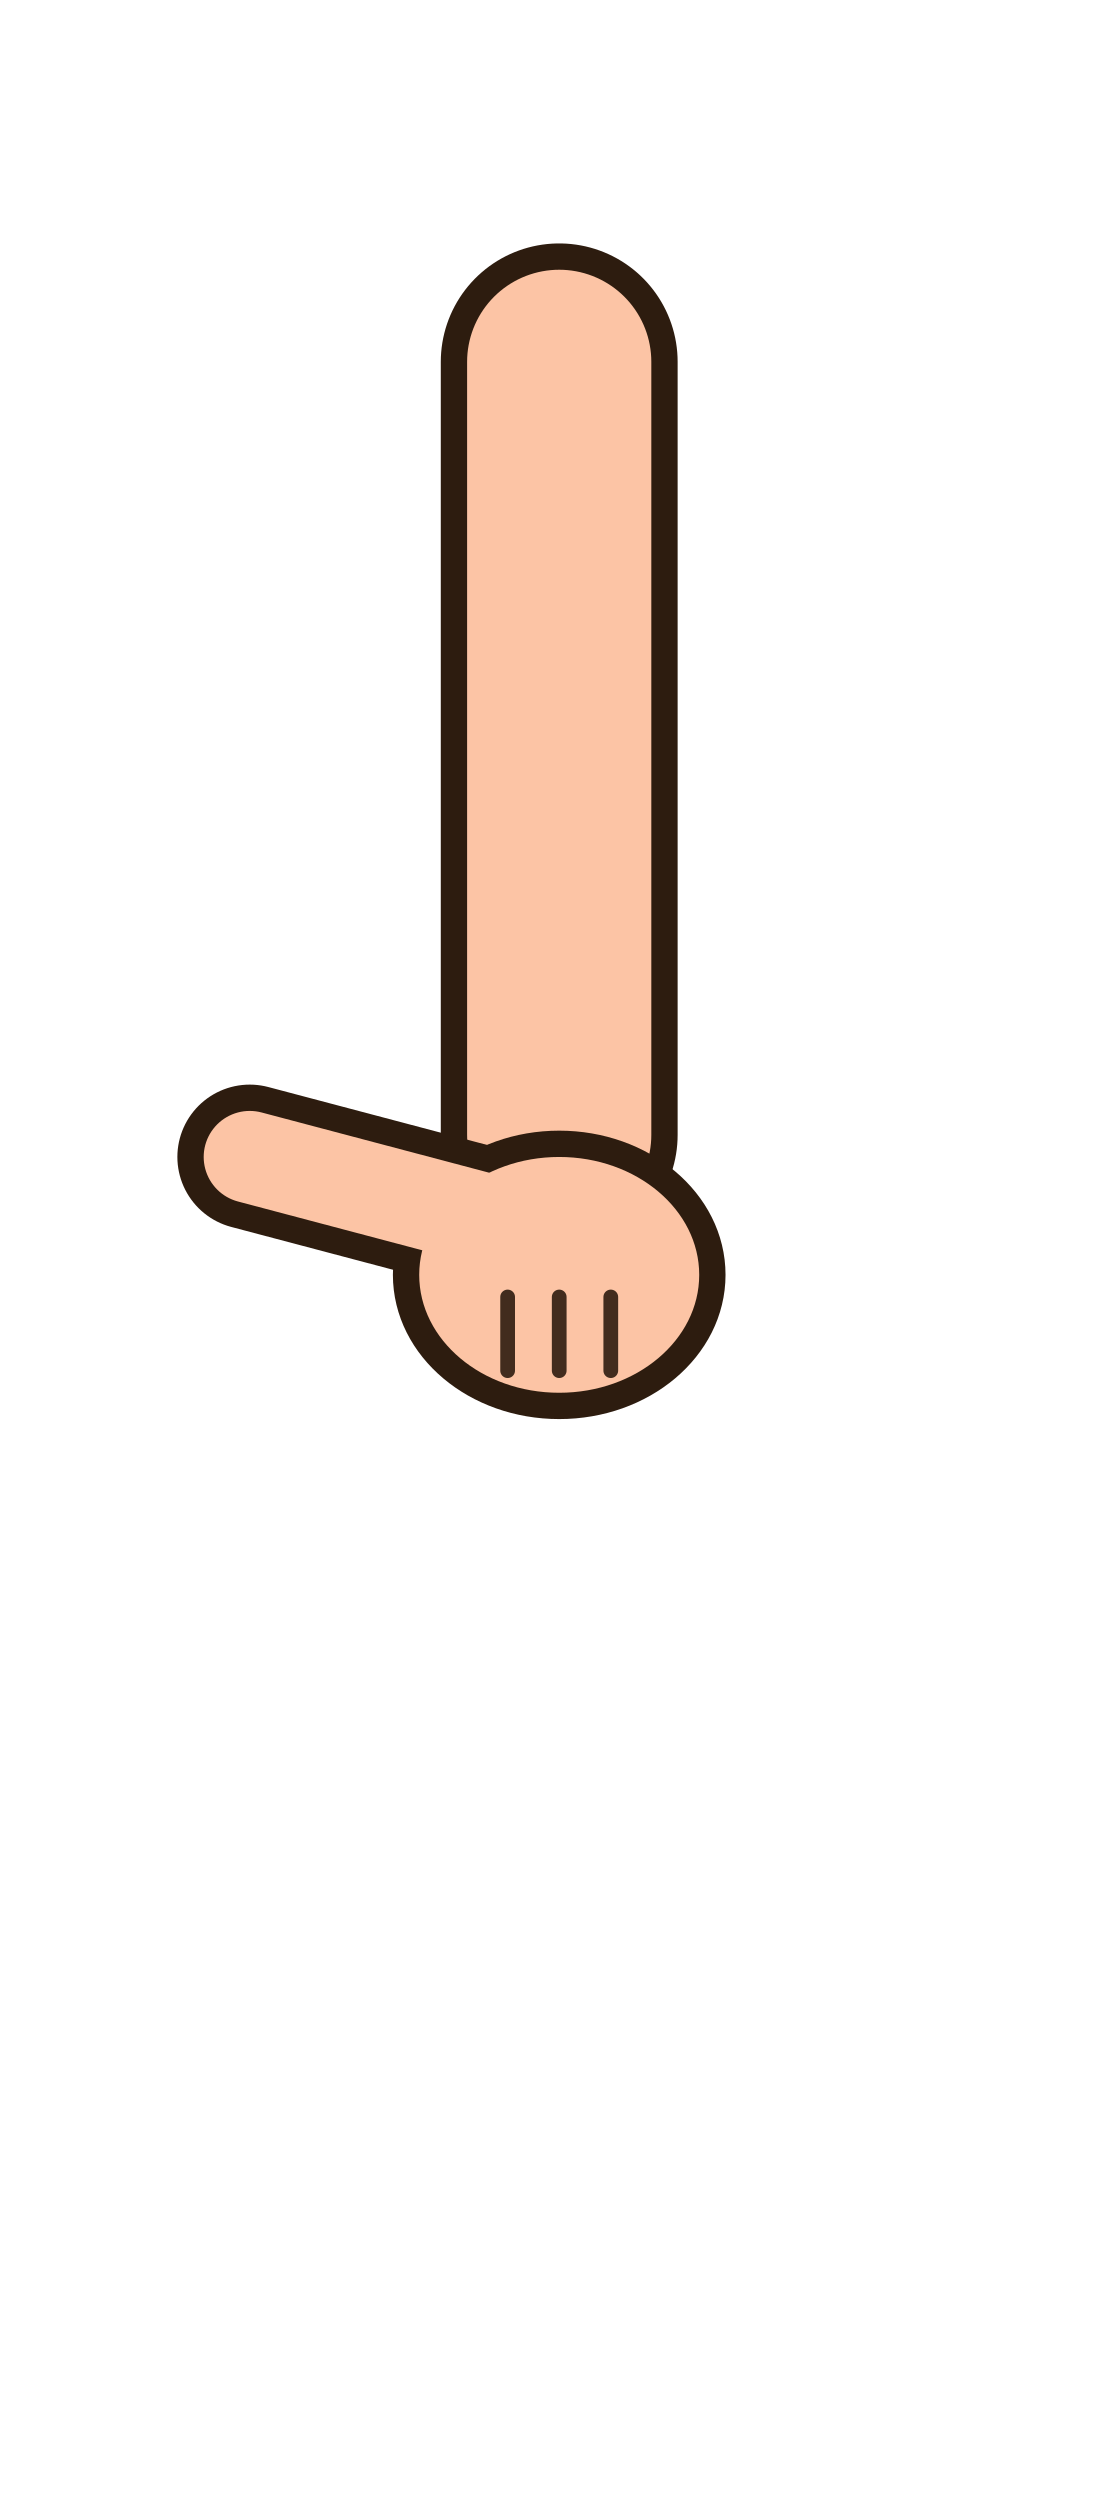
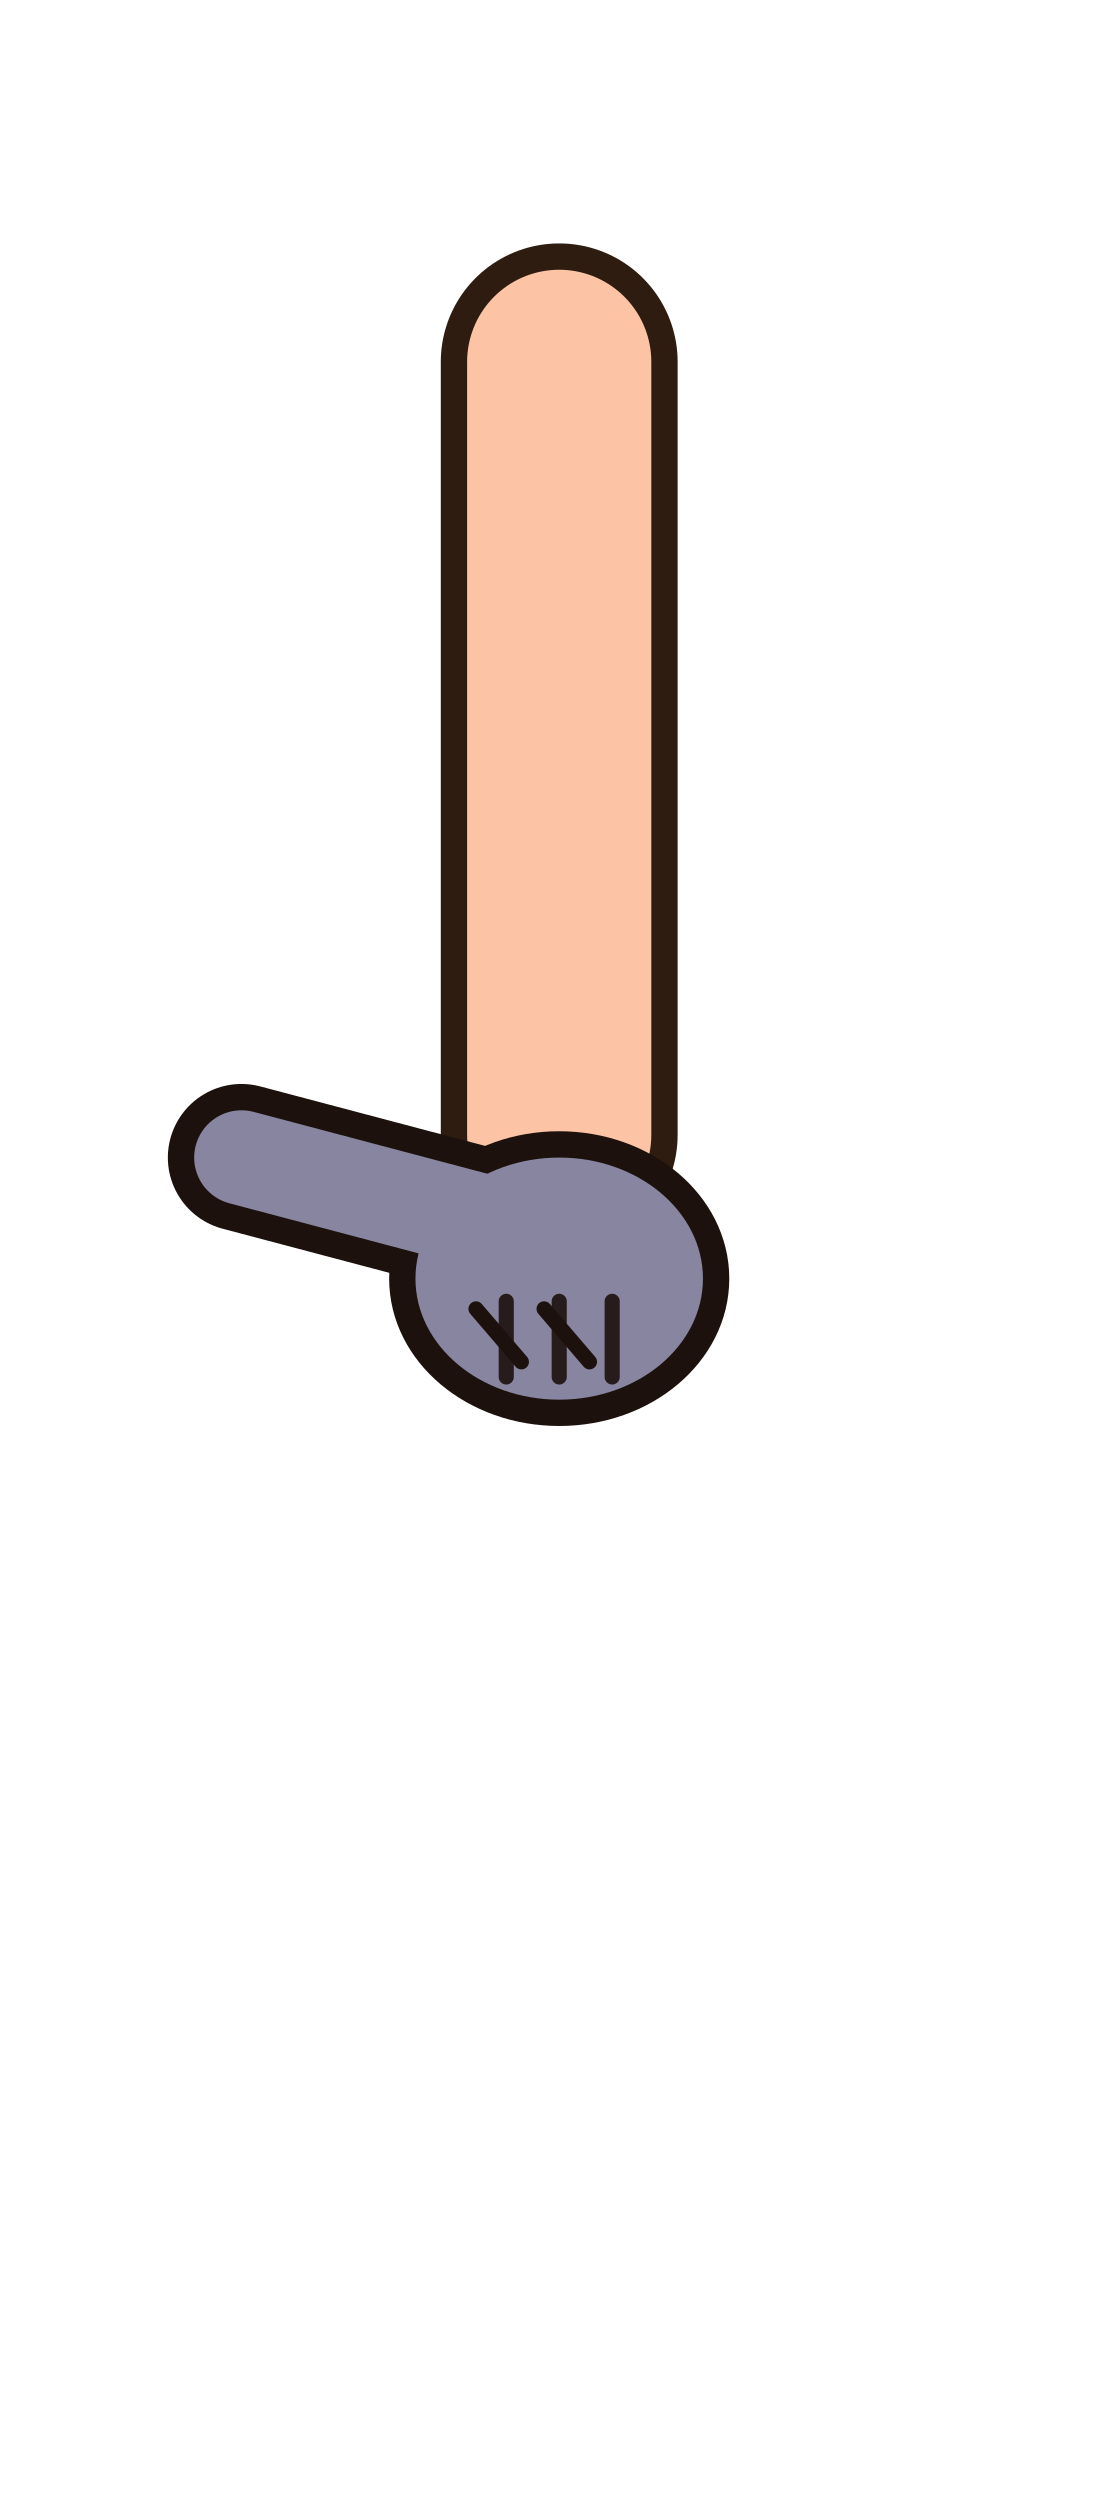
<svg xmlns="http://www.w3.org/2000/svg" width="340" height="760" viewBox="-170 -110 340 760">
  <line x1="0" y1="0" x2="0" y2="235" stroke="#2d1c0f" stroke-width="72" stroke-linecap="round" />
  <line x1="0" y1="0" x2="0" y2="235" stroke="#fcc4a5" stroke-width="56" stroke-linecap="round" />
-   <ellipse cx="0.0" cy="277.56" rx="42.56" ry="35.84" fill="#2d1c0f" stroke="#2d1c0f" stroke-width="16" />
-   <line x1="-17.92" y1="261.88" x2="-94.08" y2="241.72" stroke="#2d1c0f" stroke-width="44.0" stroke-linecap="round" />
-   <ellipse cx="0.0" cy="277.56" rx="42.56" ry="35.84" fill="#fcc4a5" />
-   <line x1="-17.92" y1="261.88" x2="-94.08" y2="241.72" stroke="#fcc4a5" stroke-width="28" stroke-linecap="round" />
-   <path d="M -15.68 284.28 L -15.68 306.68" fill="none" stroke="#2d1c0f" stroke-width="4.48" stroke-linecap="round" stroke-linejoin="round" opacity="0.9" />
-   <path d="M 0.0 284.28 L 0.0 306.68" fill="none" stroke="#2d1c0f" stroke-width="4.48" stroke-linecap="round" stroke-linejoin="round" opacity="0.9" />
-   <path d="M 15.68 284.28 L 15.68 306.68" fill="none" stroke="#2d1c0f" stroke-width="4.48" stroke-linecap="round" stroke-linejoin="round" opacity="0.9" />
+   <ellipse cx="0.0" cy="278.7" rx="43.7" ry="36.8" fill="#1c110c" stroke="#1c110c" stroke-width="16" />
+   <line x1="-18.4" y1="262.6" x2="-96.6" y2="241.9" stroke="#1c110c" stroke-width="44.75" stroke-linecap="round" />
+   <ellipse cx="0.0" cy="278.7" rx="43.7" ry="36.8" fill="#87859f" />
+   <line x1="-18.4" y1="262.6" x2="-96.6" y2="241.9" stroke="#87859f" stroke-width="28.75" stroke-linecap="round" />
+   <path d="M -16.1 285.6 L -16.1 308.6" fill="none" stroke="#1c110c" stroke-width="4.6" stroke-linecap="round" stroke-linejoin="round" opacity="0.9" />
+   <path d="M 0.0 285.6 L 0.0 308.6" fill="none" stroke="#1c110c" stroke-width="4.6" stroke-linecap="round" stroke-linejoin="round" opacity="0.9" />
+   <path d="M 16.1 285.6 L 16.1 308.6" fill="none" stroke="#1c110c" stroke-width="4.6" stroke-linecap="round" stroke-linejoin="round" opacity="0.9" />
+   <path d="M -25.3 287.9 l 13.8 16.1" fill="none" stroke="#1c110c" stroke-width="4.6" stroke-linecap="round" stroke-linejoin="round" opacity="1" />
+   <path d="M -4.6 287.9 l 13.8 16.1" fill="none" stroke="#1c110c" stroke-width="4.6" stroke-linecap="round" stroke-linejoin="round" opacity="1" />
</svg>
